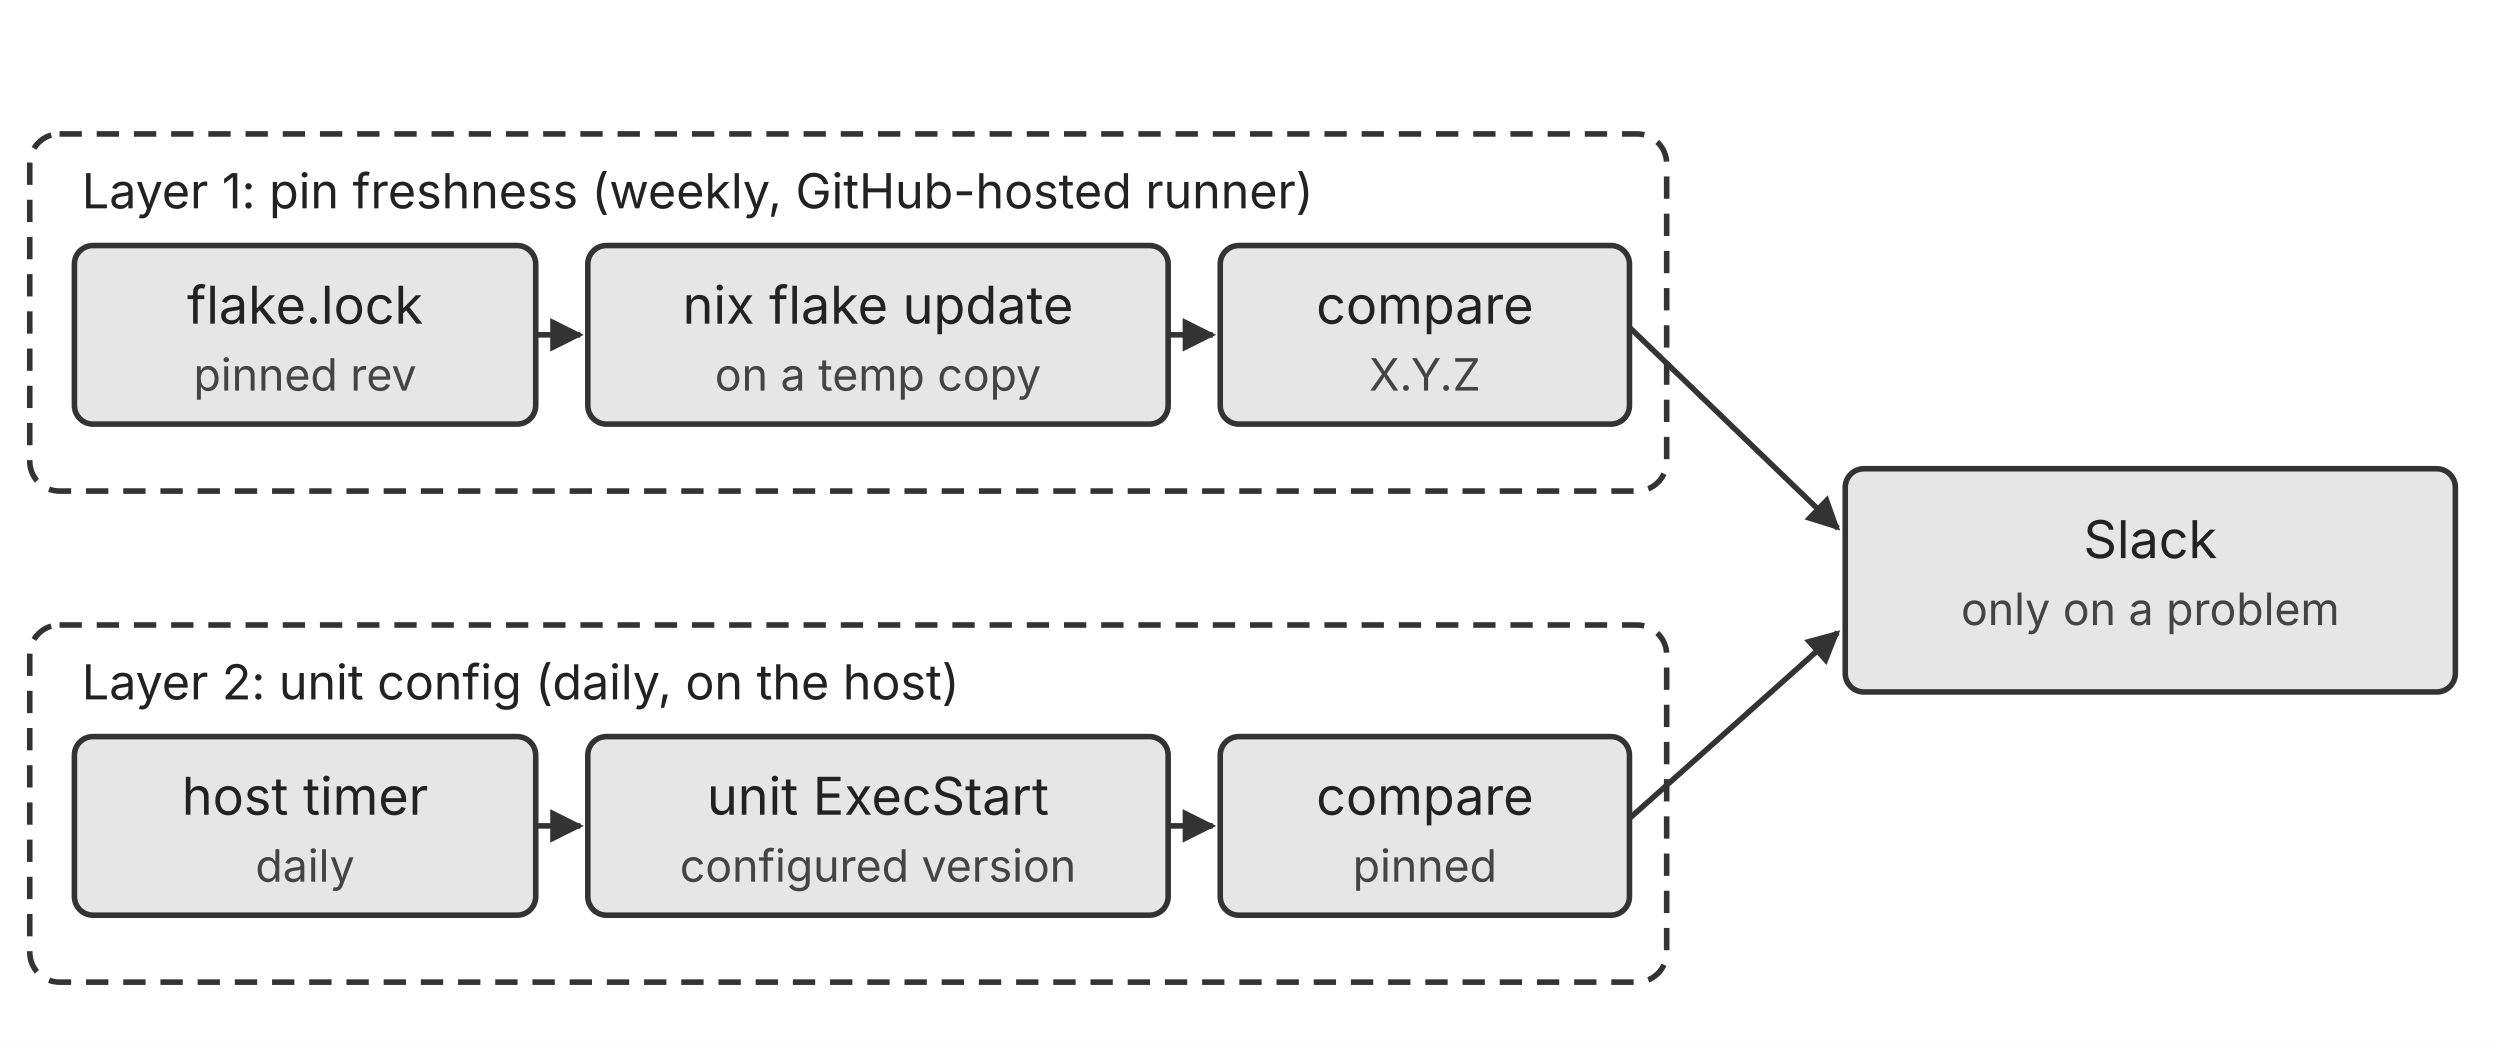
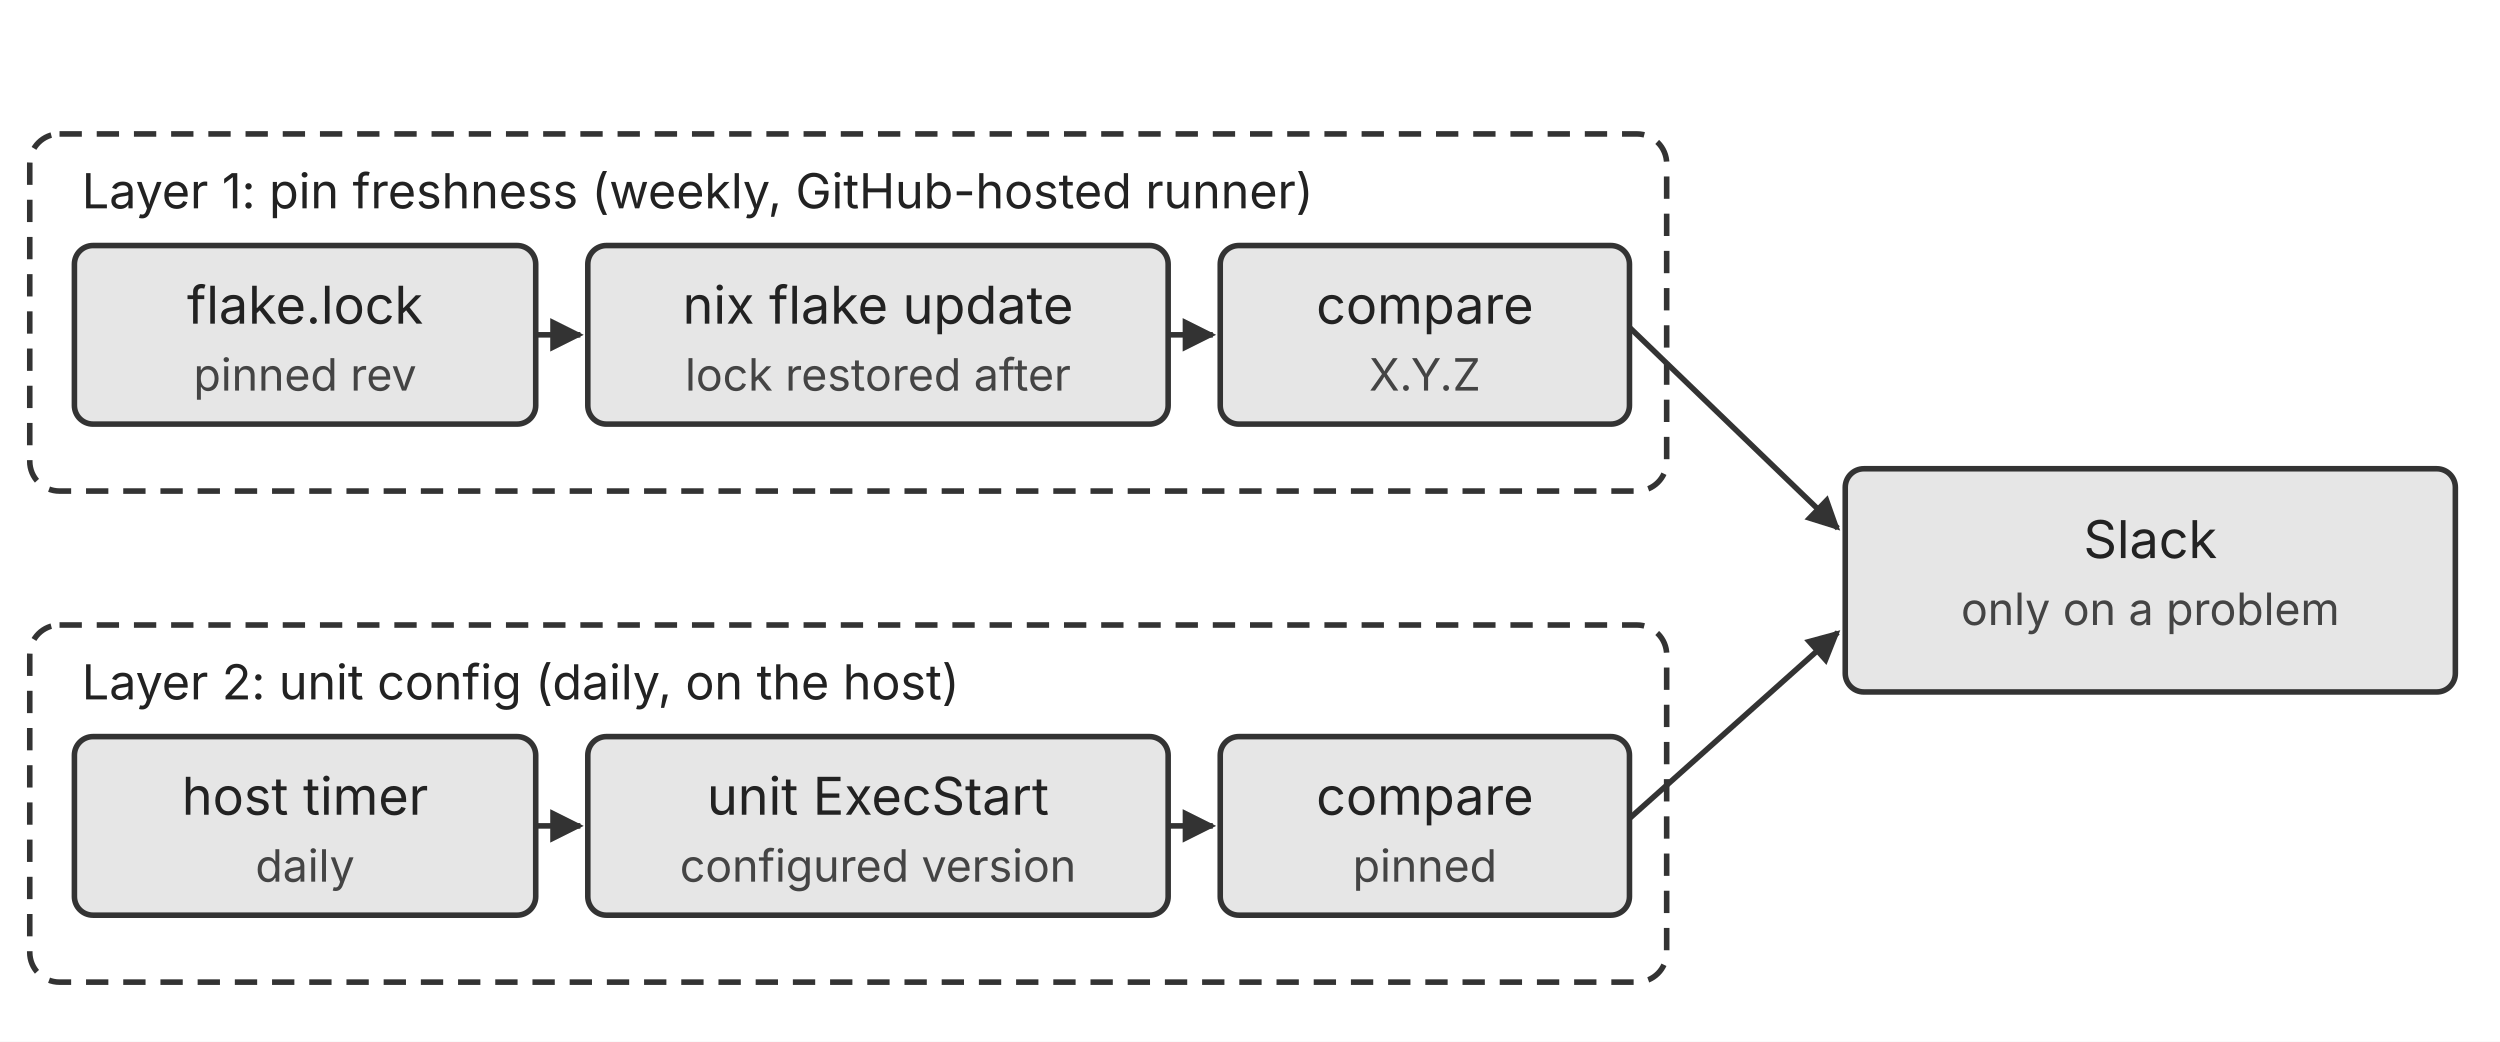
<svg xmlns="http://www.w3.org/2000/svg" viewBox="0 0 672 280" role="img" width="672" height="280">
  <style>
    .bg { fill: #ffffff; }
    .box { fill: #e6e6e6; stroke: #333333; stroke-width: 1.5; }
    .group { fill: none; stroke: #333333; stroke-width: 1.5; stroke-dasharray: 6 4; }
    .edge { stroke: #333333; stroke-width: 1.5; fill: none; }
    .label { font-family: system-ui, -apple-system, "Hiragino Sans", sans-serif; font-size: 14px; fill: #222222; text-anchor: middle; }
    .sub { font-family: system-ui, -apple-system, "Hiragino Sans", sans-serif; font-size: 12px; fill: #444444; text-anchor: middle; }
    .grouplabel { font-family: system-ui, -apple-system, "Hiragino Sans", sans-serif; font-size: 13px; fill: #222222; text-anchor: start; }
  </style>
  <defs>
    <marker id="arrow" viewBox="0 0 10 10" refX="9" refY="5" markerWidth="6" markerHeight="6" orient="auto-start-reverse">
      <path d="M 0 0 L 10 5 L 0 10 z" fill="#333333" />
    </marker>
  </defs>
  <rect class="bg" x="0" y="0" width="672" height="280" fill="#ffffff" />
  <rect class="group" x="8" y="36" width="440" height="96" rx="8" />
  <text class="grouplabel" x="22" y="56">Layer 1: pin freshness (weekly, GitHub-hosted runner)</text>
  <rect class="box" x="20" y="66" width="124" height="48" rx="5" />
  <text class="label" x="82" y="87">flake.lock</text>
  <text class="sub" x="82" y="105">pinned rev</text>
  <line class="edge" x1="144" y1="90" x2="156" y2="90" marker-end="url(#arrow)" />
  <rect class="box" x="158" y="66" width="156" height="48" rx="5" />
  <text class="label" x="236" y="87">nix flake update</text>
-   <text class="sub" x="236" y="105">on a temp copy</text>
+   <text class="sub" x="236" y="105">lock restored after</text>
  <line class="edge" x1="314" y1="90" x2="326" y2="90" marker-end="url(#arrow)" />
  <rect class="box" x="328" y="66" width="110" height="48" rx="5" />
  <text class="label" x="383" y="87">compare</text>
  <text class="sub" x="383" y="105">X.Y.Z</text>
  <rect class="group" x="8" y="168" width="440" height="96" rx="8" />
  <text class="grouplabel" x="22" y="188">Layer 2: unit config (daily, on the host)</text>
  <rect class="box" x="20" y="198" width="124" height="48" rx="5" />
  <text class="label" x="82" y="219">host timer</text>
  <text class="sub" x="82" y="237">daily</text>
  <line class="edge" x1="144" y1="222" x2="156" y2="222" marker-end="url(#arrow)" />
  <rect class="box" x="158" y="198" width="156" height="48" rx="5" />
  <text class="label" x="236" y="219">unit ExecStart</text>
  <text class="sub" x="236" y="237">configured version</text>
  <line class="edge" x1="314" y1="222" x2="326" y2="222" marker-end="url(#arrow)" />
  <rect class="box" x="328" y="198" width="110" height="48" rx="5" />
  <text class="label" x="383" y="219">compare</text>
  <text class="sub" x="383" y="237">pinned</text>
  <rect class="box" x="496" y="126" width="164" height="60" rx="5" />
  <text class="label" x="578" y="150">Slack</text>
  <text class="sub" x="578" y="168">only on a problem</text>
  <line class="edge" x1="438" y1="88" x2="494" y2="142" marker-end="url(#arrow)" />
  <line class="edge" x1="438" y1="220" x2="494" y2="170" marker-end="url(#arrow)" />
</svg>
